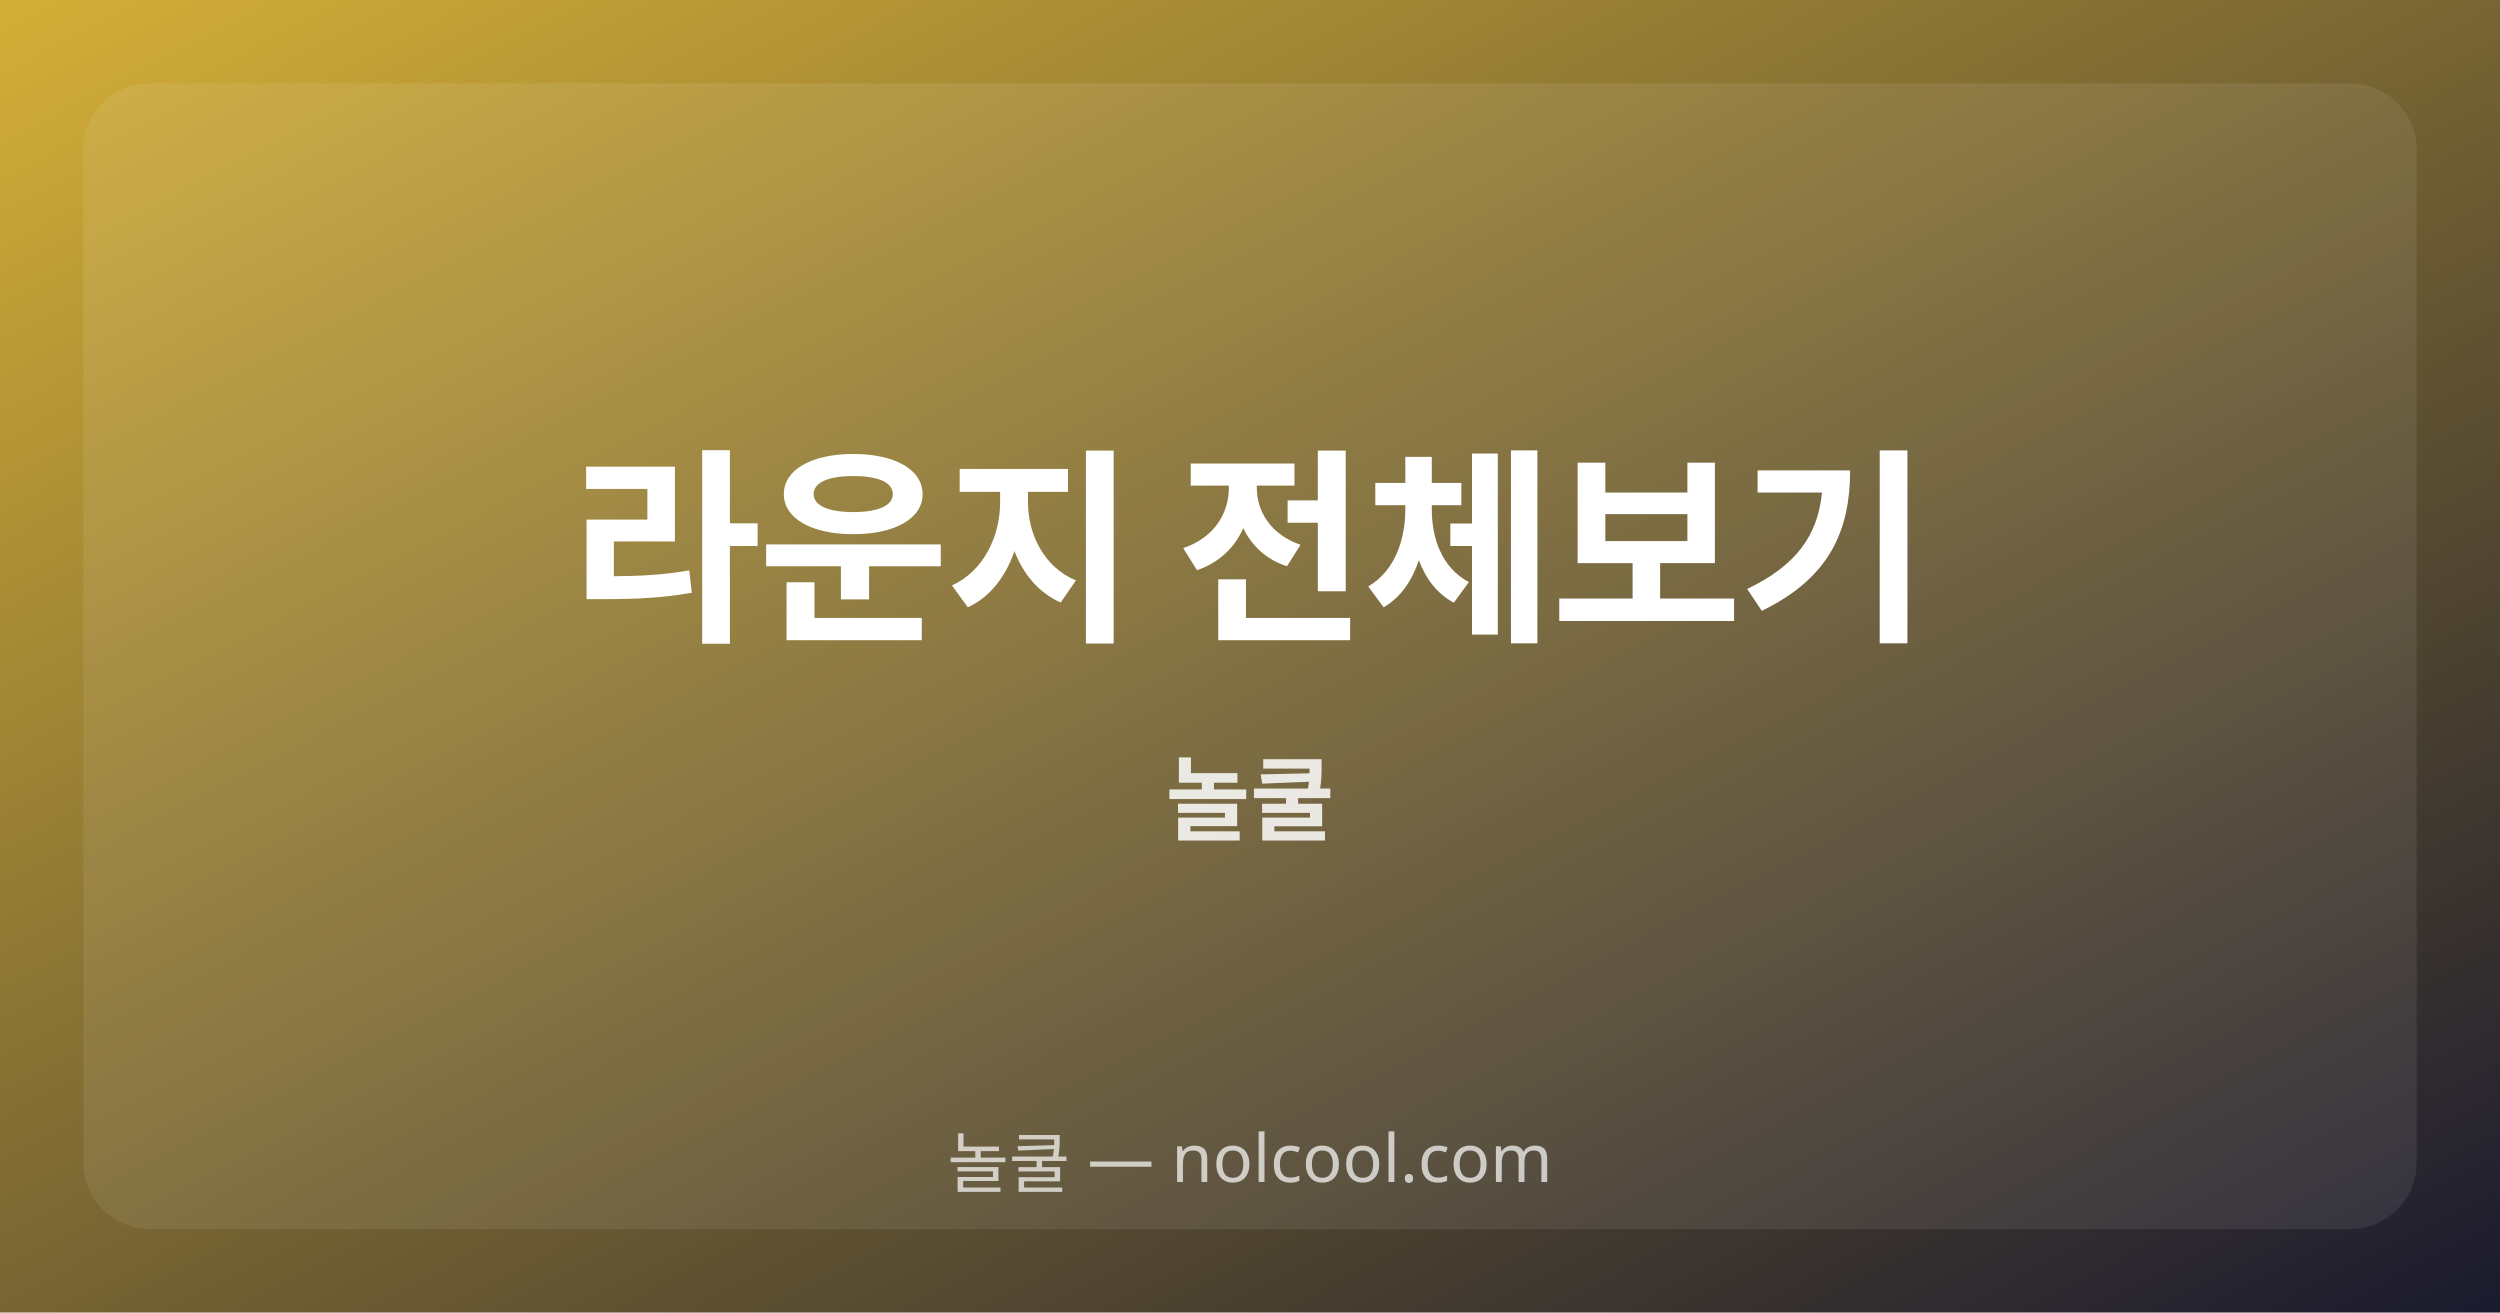
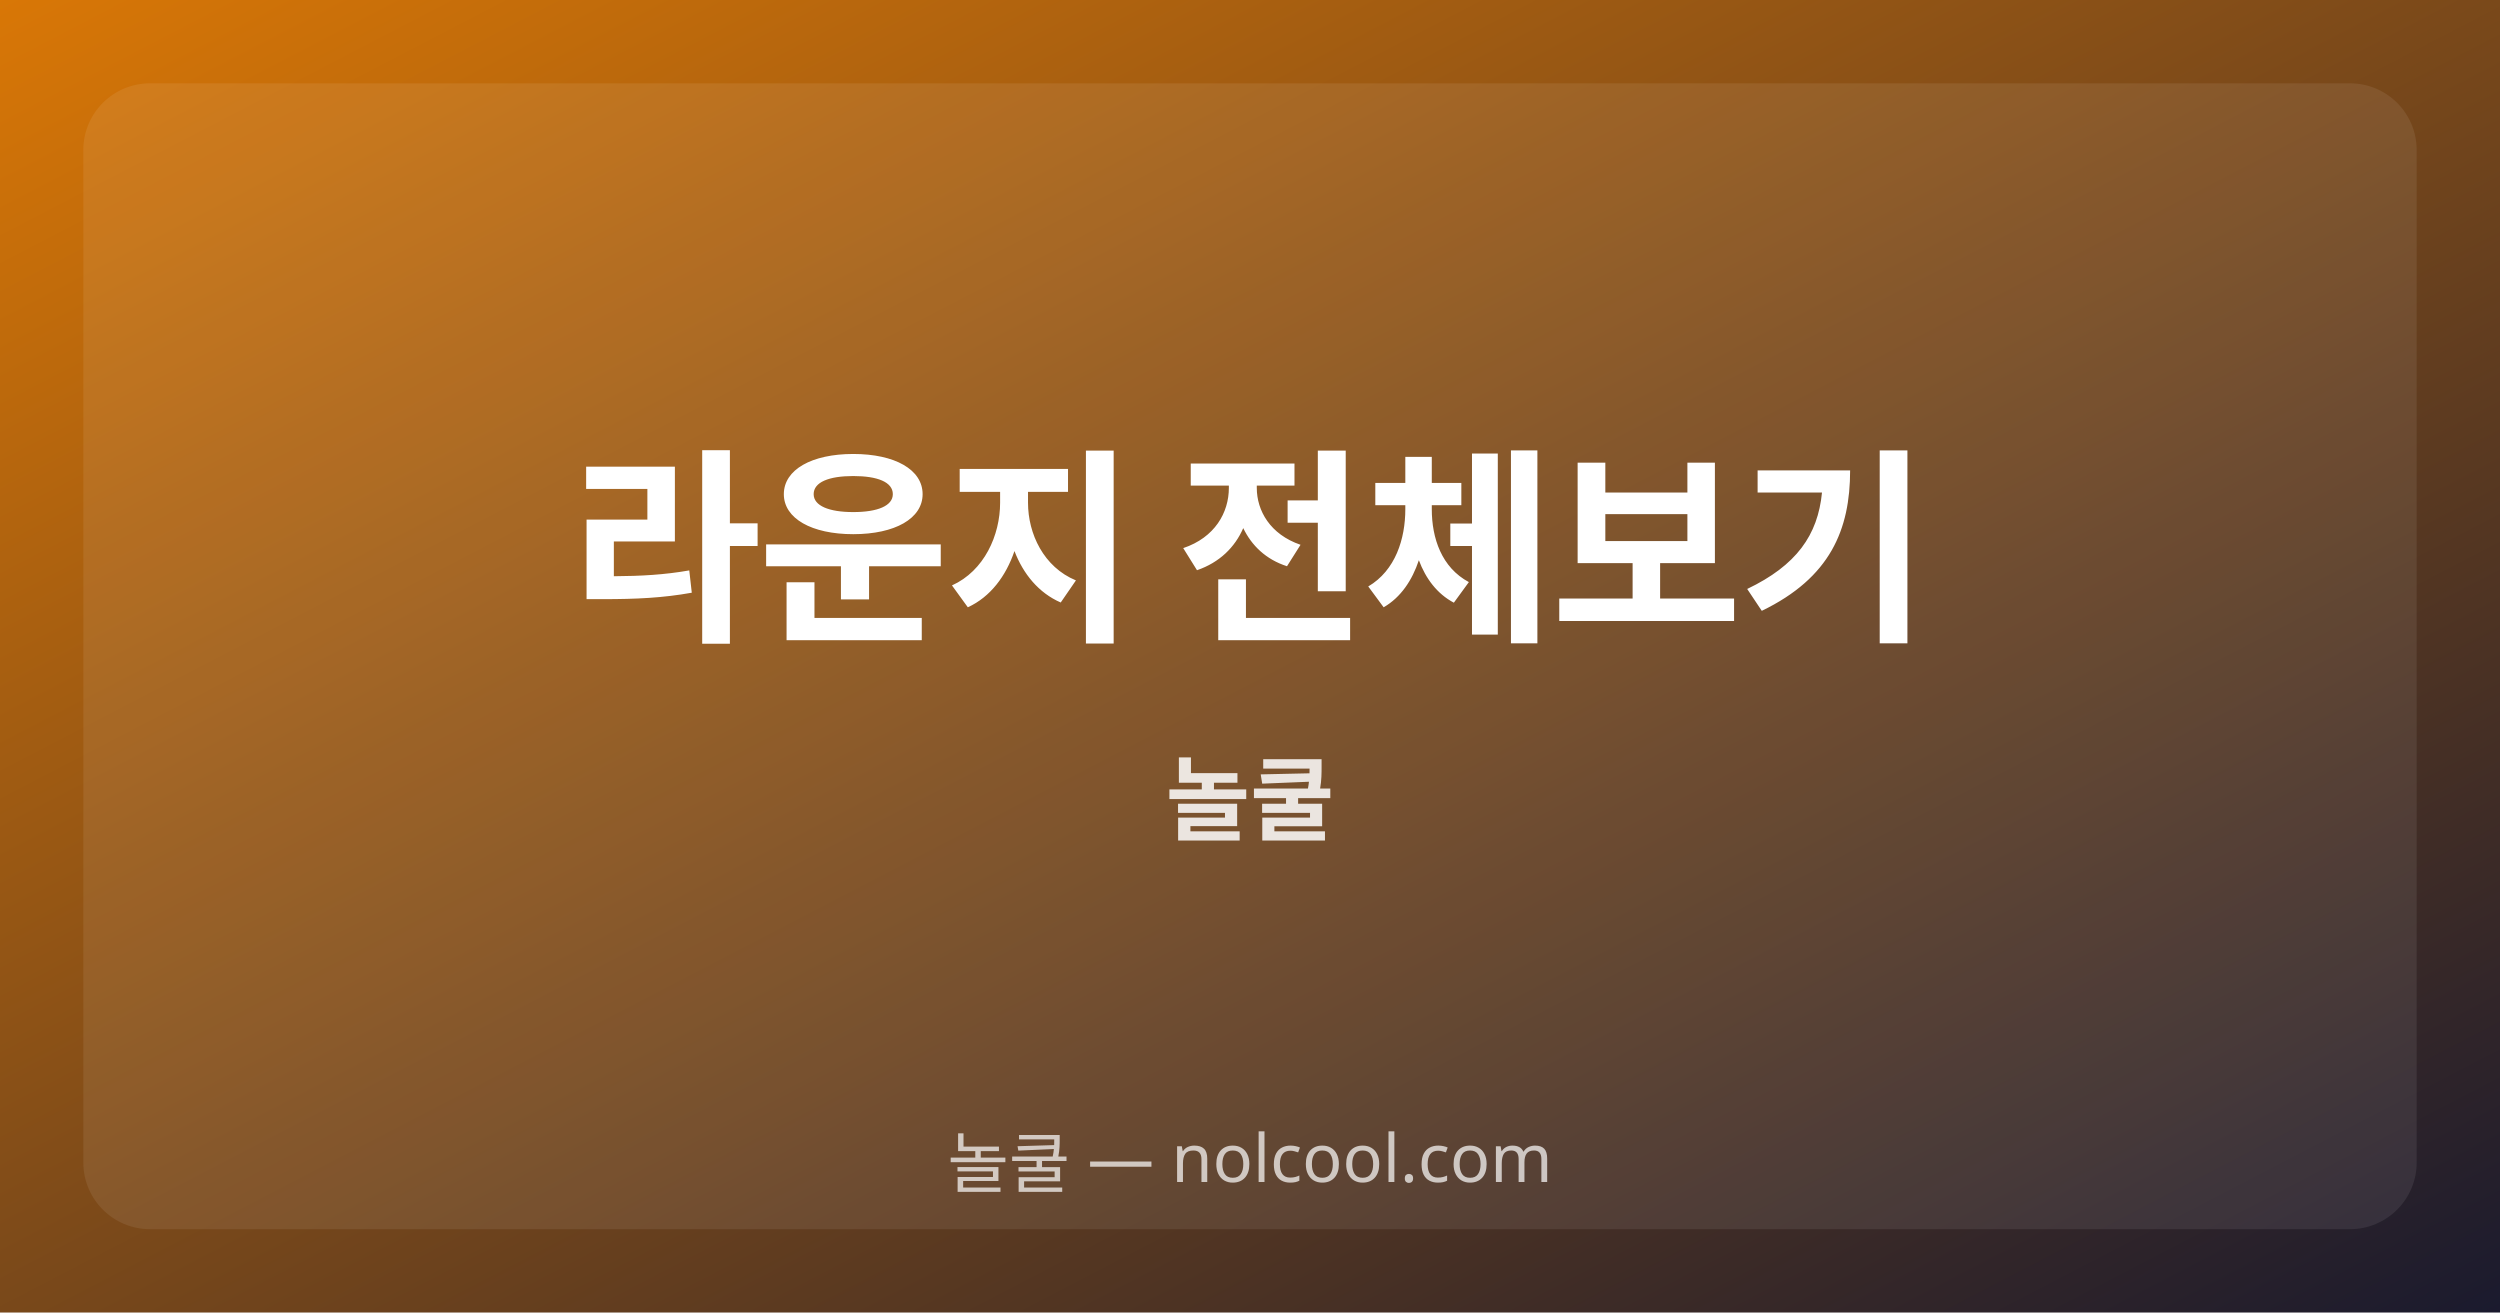
<svg xmlns="http://www.w3.org/2000/svg" width="1200" height="630" viewBox="0 0 1200 630">
  <defs>
    <linearGradient id="bg" x1="0%" y1="0%" x2="100%" y2="100%">
-       <stop offset="0%" style="stop-color:#D4AF37;stop-opacity:1" />
+       <stop offset="0%" style="stop-color:#D97706;stop-opacity:1" />
      <stop offset="100%" style="stop-color:#1a1a2e;stop-opacity:1" />
    </linearGradient>
  </defs>
  <rect width="1200" height="630" fill="url(#bg)" />
  <rect x="40" y="40" width="1120" height="550" rx="32" fill="rgba(255,255,255,0.08)" />
  <text x="600" y="300" text-anchor="middle" font-family="sans-serif" font-size="100" font-weight="900" fill="white" letter-spacing="-0.02em">라운지 전체보기</text>
  <text x="600" y="400" text-anchor="middle" font-family="sans-serif" font-size="44" font-weight="600" fill="rgba(255,255,255,0.85)">놀쿨</text>
  <text x="600" y="570" text-anchor="middle" font-family="sans-serif" font-size="32" font-weight="500" fill="rgba(255,255,255,0.7)">놀쿨 — nolcool.com</text>
</svg>
